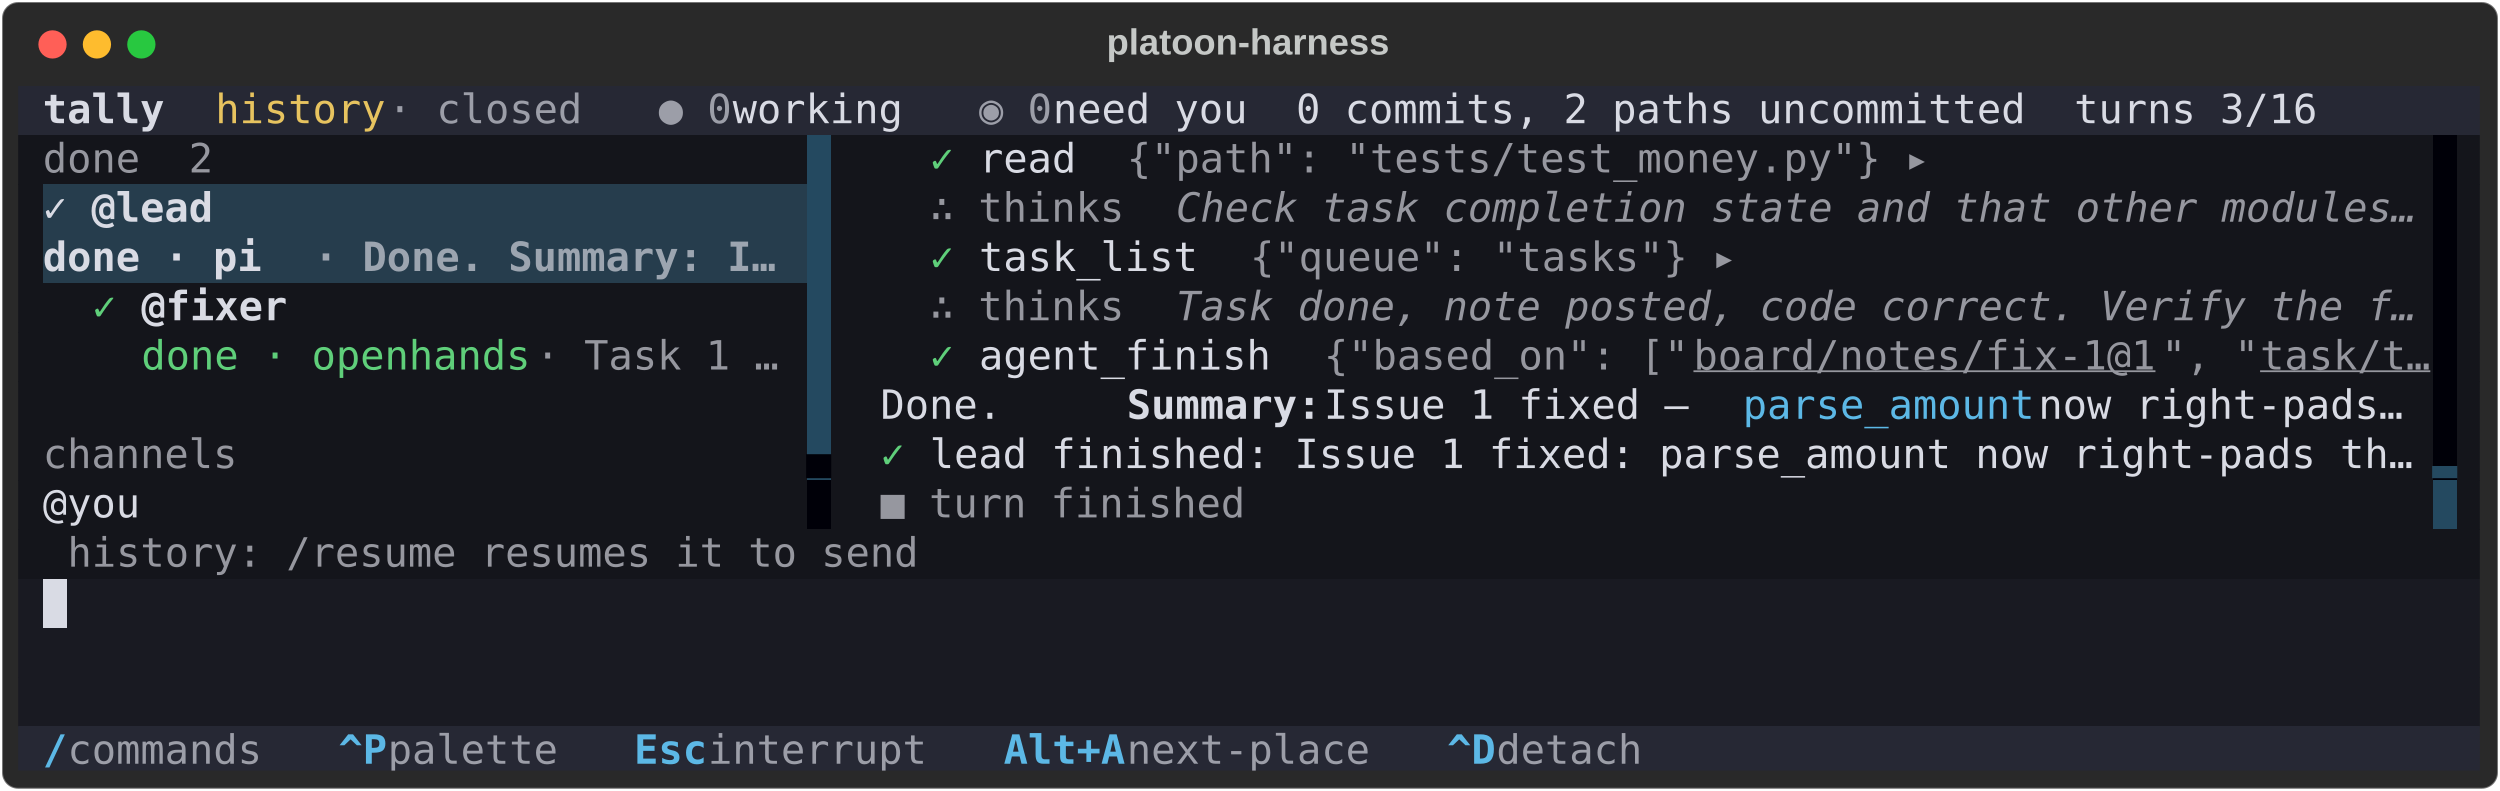
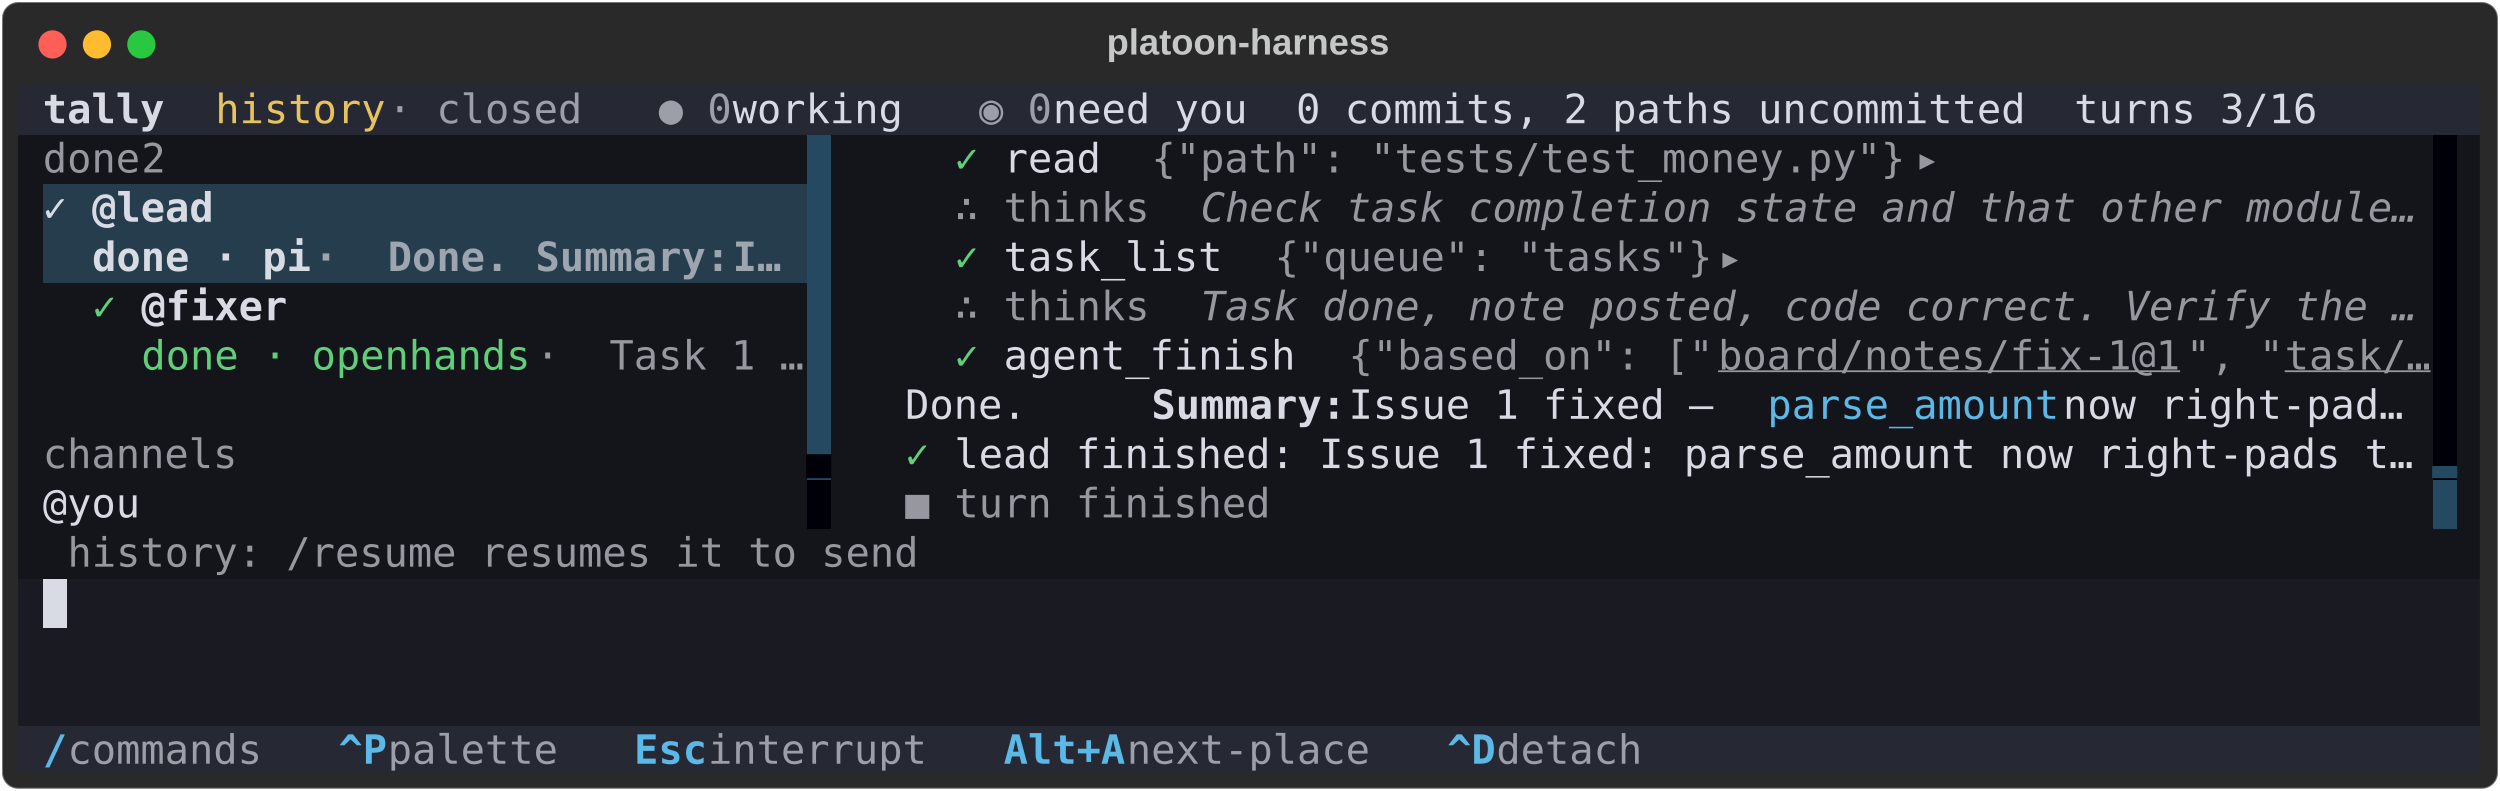
<svg xmlns="http://www.w3.org/2000/svg" class="rich-terminal" viewBox="0 0 1238 391.6">
  <style>

    @font-face {
        font-family: "Fira Code";
        src: local("FiraCode-Regular"),
                url("https://cdnjs.cloudflare.com/ajax/libs/firacode/6.2.0/woff2/FiraCode-Regular.woff2") format("woff2"),
                url("https://cdnjs.cloudflare.com/ajax/libs/firacode/6.2.0/woff/FiraCode-Regular.woff") format("woff");
        font-style: normal;
        font-weight: 400;
    }
    @font-face {
        font-family: "Fira Code";
        src: local("FiraCode-Bold"),
                url("https://cdnjs.cloudflare.com/ajax/libs/firacode/6.2.0/woff2/FiraCode-Bold.woff2") format("woff2"),
                url("https://cdnjs.cloudflare.com/ajax/libs/firacode/6.2.0/woff/FiraCode-Bold.woff") format("woff");
        font-style: bold;
        font-weight: 700;
    }

-     .terminal-2378924601-matrix {
+     .terminal-1933300538-matrix {
        font-family: Fira Code, monospace;
        font-size: 20px;
        line-height: 24.4px;
        font-variant-east-asian: full-width;
    }

-     .terminal-2378924601-title {
+     .terminal-1933300538-title {
        font-size: 18px;
        font-weight: bold;
        font-family: arial;
    }

-     .terminal-2378924601-r1 { fill: #c5c8c6 }
- .terminal-2378924601-r2 { fill: #d9dbe4;font-weight: bold }
- .terminal-2378924601-r3 { fill: #d9dbe4 }
- .terminal-2378924601-r4 { fill: #e7c35f }
- .terminal-2378924601-r5 { fill: #9c9ea8 }
- .terminal-2378924601-r6 { fill: #96979f }
- .terminal-2378924601-r7 { fill: #14151b }
- .terminal-2378924601-r8 { fill: #5fcf7a }
- .terminal-2378924601-r9 { fill: #96979f;font-style: italic; }
- .terminal-2378924601-r10 { fill: #9ca5b0;font-weight: bold }
- .terminal-2378924601-r11 { fill: #96979f;text-decoration: underline; }
- .terminal-2378924601-r12 { fill: #5cb8e6 }
- .terminal-2378924601-r13 { fill: #000008 }
- .terminal-2378924601-r14 { fill: #244960 }
- .terminal-2378924601-r15 { fill: #5cb8e6;font-weight: bold }
+     .terminal-1933300538-r1 { fill: #c5c8c6 }
+ .terminal-1933300538-r2 { fill: #d9dbe4;font-weight: bold }
+ .terminal-1933300538-r3 { fill: #d9dbe4 }
+ .terminal-1933300538-r4 { fill: #e7c35f }
+ .terminal-1933300538-r5 { fill: #9c9ea8 }
+ .terminal-1933300538-r6 { fill: #96979f }
+ .terminal-1933300538-r7 { fill: #14151b }
+ .terminal-1933300538-r8 { fill: #5fcf7a }
+ .terminal-1933300538-r9 { fill: #96979f;font-style: italic; }
+ .terminal-1933300538-r10 { fill: #9ca5b0;font-weight: bold }
+ .terminal-1933300538-r11 { fill: #96979f;text-decoration: underline; }
+ .terminal-1933300538-r12 { fill: #5cb8e6 }
+ .terminal-1933300538-r13 { fill: #000008 }
+ .terminal-1933300538-r14 { fill: #244960 }
+ .terminal-1933300538-r15 { fill: #5cb8e6;font-weight: bold }
    </style>
  <defs>
-     <clipPath id="terminal-2378924601-clip-terminal">
+     <clipPath id="terminal-1933300538-clip-terminal">
      <rect x="0" y="0" width="1219.0" height="340.6" />
    </clipPath>
-     <clipPath id="terminal-2378924601-line-0">
+     <clipPath id="terminal-1933300538-line-0">
      <rect x="0" y="1.5" width="1220" height="24.65" />
    </clipPath>
-     <clipPath id="terminal-2378924601-line-1">
+     <clipPath id="terminal-1933300538-line-1">
      <rect x="0" y="25.9" width="1220" height="24.65" />
    </clipPath>
-     <clipPath id="terminal-2378924601-line-2">
+     <clipPath id="terminal-1933300538-line-2">
      <rect x="0" y="50.3" width="1220" height="24.65" />
    </clipPath>
-     <clipPath id="terminal-2378924601-line-3">
+     <clipPath id="terminal-1933300538-line-3">
      <rect x="0" y="74.7" width="1220" height="24.65" />
    </clipPath>
-     <clipPath id="terminal-2378924601-line-4">
+     <clipPath id="terminal-1933300538-line-4">
      <rect x="0" y="99.1" width="1220" height="24.65" />
    </clipPath>
-     <clipPath id="terminal-2378924601-line-5">
+     <clipPath id="terminal-1933300538-line-5">
      <rect x="0" y="123.5" width="1220" height="24.65" />
    </clipPath>
-     <clipPath id="terminal-2378924601-line-6">
+     <clipPath id="terminal-1933300538-line-6">
      <rect x="0" y="147.9" width="1220" height="24.65" />
    </clipPath>
-     <clipPath id="terminal-2378924601-line-7">
+     <clipPath id="terminal-1933300538-line-7">
      <rect x="0" y="172.3" width="1220" height="24.65" />
    </clipPath>
-     <clipPath id="terminal-2378924601-line-8">
+     <clipPath id="terminal-1933300538-line-8">
      <rect x="0" y="196.7" width="1220" height="24.65" />
    </clipPath>
-     <clipPath id="terminal-2378924601-line-9">
+     <clipPath id="terminal-1933300538-line-9">
      <rect x="0" y="221.1" width="1220" height="24.65" />
    </clipPath>
-     <clipPath id="terminal-2378924601-line-10">
+     <clipPath id="terminal-1933300538-line-10">
      <rect x="0" y="245.5" width="1220" height="24.65" />
    </clipPath>
-     <clipPath id="terminal-2378924601-line-11">
+     <clipPath id="terminal-1933300538-line-11">
      <rect x="0" y="269.9" width="1220" height="24.65" />
    </clipPath>
-     <clipPath id="terminal-2378924601-line-12">
+     <clipPath id="terminal-1933300538-line-12">
      <rect x="0" y="294.3" width="1220" height="24.65" />
    </clipPath>
  </defs>
  <rect fill="#292929" stroke="rgba(255,255,255,0.35)" stroke-width="1" x="1" y="1" width="1236" height="389.6" rx="8" />
-   <text class="terminal-2378924601-title" fill="#c5c8c6" text-anchor="middle" x="618" y="27">platoon-harness</text>
+   <text class="terminal-1933300538-title" fill="#c5c8c6" text-anchor="middle" x="618" y="27">platoon-harness</text>
  <g transform="translate(26,22)">
    <circle cx="0" cy="0" r="7" fill="#ff5f57" />
    <circle cx="22" cy="0" r="7" fill="#febc2e" />
    <circle cx="44" cy="0" r="7" fill="#28c840" />
  </g>
-   <g transform="translate(9, 41)" clip-path="url(#terminal-2378924601-clip-terminal)">
+   <g transform="translate(9, 41)" clip-path="url(#terminal-1933300538-clip-terminal)">
    <rect fill="#262834" x="0" y="1.5" width="12.2" height="24.65" shape-rendering="crispEdges" />
    <rect fill="#262834" x="12.2" y="1.5" width="61" height="24.65" shape-rendering="crispEdges" />
    <rect fill="#262834" x="73.2" y="1.5" width="24.4" height="24.65" shape-rendering="crispEdges" />
    <rect fill="#262834" x="97.6" y="1.5" width="85.4" height="24.65" shape-rendering="crispEdges" />
    <rect fill="#262834" x="183" y="1.5" width="109.8" height="24.65" shape-rendering="crispEdges" />
    <rect fill="#262834" x="292.8" y="1.5" width="24.4" height="24.65" shape-rendering="crispEdges" />
    <rect fill="#262834" x="317.2" y="1.5" width="36.6" height="24.65" shape-rendering="crispEdges" />
    <rect fill="#262834" x="353.8" y="1.5" width="122" height="24.65" shape-rendering="crispEdges" />
    <rect fill="#262834" x="475.8" y="1.5" width="36.6" height="24.65" shape-rendering="crispEdges" />
    <rect fill="#262834" x="512.4" y="1.5" width="646.6" height="24.65" shape-rendering="crispEdges" />
    <rect fill="#262834" x="1159" y="1.5" width="61" height="24.65" shape-rendering="crispEdges" />
    <rect fill="#14151b" x="0" y="25.9" width="12.2" height="24.65" shape-rendering="crispEdges" />
-     <rect fill="#14151b" x="12.2" y="25.9" width="85.4" height="24.65" shape-rendering="crispEdges" />
+     <rect fill="#14151b" x="12.2" y="25.9" width="48.8" height="24.65" shape-rendering="crispEdges" />
+     <rect fill="#14151b" x="61" y="25.9" width="36.6" height="24.65" shape-rendering="crispEdges" />
    <rect fill="#14151b" x="97.6" y="25.9" width="292.8" height="24.65" shape-rendering="crispEdges" />
    <rect fill="#244960" x="390.4" y="25.9" width="12.2" height="24.65" shape-rendering="crispEdges" />
-     <rect fill="#14151b" x="402.6" y="25.9" width="24.4" height="24.65" shape-rendering="crispEdges" />
-     <rect fill="#14151b" x="427" y="25.9" width="24.4" height="24.65" shape-rendering="crispEdges" />
-     <rect fill="#14151b" x="451.4" y="25.9" width="24.4" height="24.65" shape-rendering="crispEdges" />
-     <rect fill="#14151b" x="475.8" y="25.9" width="73.2" height="24.65" shape-rendering="crispEdges" />
-     <rect fill="#14151b" x="549" y="25.9" width="402.6" height="24.65" shape-rendering="crispEdges" />
-     <rect fill="#14151b" x="951.6" y="25.9" width="244" height="24.65" shape-rendering="crispEdges" />
+     <rect fill="#14151b" x="402.6" y="25.9" width="12.2" height="24.65" shape-rendering="crispEdges" />
+     <rect fill="#14151b" x="414.8" y="25.9" width="0" height="24.65" shape-rendering="crispEdges" />
+     <rect fill="#14151b" x="414.8" y="25.9" width="24.4" height="24.65" shape-rendering="crispEdges" />
+     <rect fill="#14151b" x="439.2" y="25.9" width="24.4" height="24.65" shape-rendering="crispEdges" />
+     <rect fill="#14151b" x="463.6" y="25.9" width="24.4" height="24.65" shape-rendering="crispEdges" />
+     <rect fill="#14151b" x="488" y="25.9" width="73.2" height="24.65" shape-rendering="crispEdges" />
+     <rect fill="#14151b" x="561.2" y="25.9" width="378.2" height="24.65" shape-rendering="crispEdges" />
+     <rect fill="#14151b" x="939.4" y="25.9" width="24.4" height="24.65" shape-rendering="crispEdges" />
+     <rect fill="#14151b" x="963.8" y="25.9" width="231.8" height="24.65" shape-rendering="crispEdges" />
    <rect fill="#000008" x="1195.6" y="25.9" width="12.2" height="24.65" shape-rendering="crispEdges" />
    <rect fill="#14151b" x="1207.8" y="25.9" width="12.2" height="24.65" shape-rendering="crispEdges" />
    <rect fill="#14151b" x="0" y="50.3" width="12.2" height="24.65" shape-rendering="crispEdges" />
-     <rect fill="#263d4d" x="12.2" y="50.3" width="378.2" height="24.65" shape-rendering="crispEdges" />
+     <rect fill="#263d4d" x="12.2" y="50.3" width="24.4" height="24.65" shape-rendering="crispEdges" />
+     <rect fill="#263d4d" x="36.6" y="50.3" width="61" height="24.65" shape-rendering="crispEdges" />
+     <rect fill="#263d4d" x="97.6" y="50.3" width="292.8" height="24.65" shape-rendering="crispEdges" />
    <rect fill="#244960" x="390.4" y="50.3" width="12.2" height="24.65" shape-rendering="crispEdges" />
-     <rect fill="#14151b" x="402.6" y="50.3" width="24.4" height="24.65" shape-rendering="crispEdges" />
-     <rect fill="#14151b" x="427" y="50.3" width="24.4" height="24.65" shape-rendering="crispEdges" />
-     <rect fill="#14151b" x="451.4" y="50.3" width="122" height="24.65" shape-rendering="crispEdges" />
-     <rect fill="#14151b" x="573.4" y="50.3" width="622.2" height="24.65" shape-rendering="crispEdges" />
+     <rect fill="#14151b" x="402.6" y="50.3" width="36.6" height="24.65" shape-rendering="crispEdges" />
+     <rect fill="#14151b" x="439.2" y="50.3" width="24.4" height="24.65" shape-rendering="crispEdges" />
+     <rect fill="#14151b" x="463.6" y="50.3" width="24.4" height="24.65" shape-rendering="crispEdges" />
+     <rect fill="#14151b" x="488" y="50.3" width="97.6" height="24.65" shape-rendering="crispEdges" />
+     <rect fill="#14151b" x="585.6" y="50.3" width="610" height="24.65" shape-rendering="crispEdges" />
    <rect fill="#000008" x="1195.6" y="50.3" width="12.2" height="24.65" shape-rendering="crispEdges" />
    <rect fill="#14151b" x="1207.8" y="50.3" width="12.2" height="24.65" shape-rendering="crispEdges" />
    <rect fill="#14151b" x="0" y="74.7" width="12.2" height="24.65" shape-rendering="crispEdges" />
-     <rect fill="#263d4d" x="12.2" y="74.7" width="134.2" height="24.65" shape-rendering="crispEdges" />
-     <rect fill="#263d4d" x="146.4" y="74.7" width="244" height="24.65" shape-rendering="crispEdges" />
+     <rect fill="#263d4d" x="12.2" y="74.7" width="24.4" height="24.65" shape-rendering="crispEdges" />
+     <rect fill="#263d4d" x="36.6" y="74.7" width="109.8" height="24.65" shape-rendering="crispEdges" />
+     <rect fill="#263d4d" x="146.4" y="74.7" width="36.6" height="24.65" shape-rendering="crispEdges" />
+     <rect fill="#263d4d" x="183" y="74.7" width="73.2" height="24.65" shape-rendering="crispEdges" />
+     <rect fill="#263d4d" x="256.2" y="74.7" width="97.6" height="24.65" shape-rendering="crispEdges" />
+     <rect fill="#263d4d" x="353.8" y="74.7" width="36.6" height="24.65" shape-rendering="crispEdges" />
    <rect fill="#244960" x="390.4" y="74.7" width="12.2" height="24.65" shape-rendering="crispEdges" />
-     <rect fill="#14151b" x="402.6" y="74.7" width="24.4" height="24.65" shape-rendering="crispEdges" />
-     <rect fill="#14151b" x="427" y="74.7" width="24.4" height="24.65" shape-rendering="crispEdges" />
-     <rect fill="#14151b" x="451.4" y="74.7" width="24.4" height="24.65" shape-rendering="crispEdges" />
-     <rect fill="#14151b" x="475.8" y="74.7" width="134.2" height="24.65" shape-rendering="crispEdges" />
-     <rect fill="#14151b" x="610" y="74.7" width="244" height="24.65" shape-rendering="crispEdges" />
-     <rect fill="#14151b" x="854" y="74.7" width="341.6" height="24.65" shape-rendering="crispEdges" />
+     <rect fill="#14151b" x="402.6" y="74.7" width="36.6" height="24.65" shape-rendering="crispEdges" />
+     <rect fill="#14151b" x="439.2" y="74.7" width="24.4" height="24.65" shape-rendering="crispEdges" />
+     <rect fill="#14151b" x="463.6" y="74.7" width="24.4" height="24.65" shape-rendering="crispEdges" />
+     <rect fill="#14151b" x="488" y="74.7" width="134.2" height="24.65" shape-rendering="crispEdges" />
+     <rect fill="#14151b" x="622.2" y="74.7" width="219.6" height="24.65" shape-rendering="crispEdges" />
+     <rect fill="#14151b" x="841.8" y="74.7" width="24.4" height="24.65" shape-rendering="crispEdges" />
+     <rect fill="#14151b" x="866.2" y="74.7" width="329.4" height="24.65" shape-rendering="crispEdges" />
    <rect fill="#000008" x="1195.6" y="74.7" width="12.2" height="24.65" shape-rendering="crispEdges" />
    <rect fill="#14151b" x="1207.8" y="74.7" width="12.2" height="24.65" shape-rendering="crispEdges" />
    <rect fill="#14151b" x="0" y="99.1" width="12.2" height="24.65" shape-rendering="crispEdges" />
    <rect fill="#14151b" x="12.2" y="99.1" width="24.4" height="24.65" shape-rendering="crispEdges" />
    <rect fill="#14151b" x="36.6" y="99.1" width="24.4" height="24.65" shape-rendering="crispEdges" />
    <rect fill="#14151b" x="61" y="99.1" width="73.2" height="24.65" shape-rendering="crispEdges" />
    <rect fill="#14151b" x="134.2" y="99.1" width="256.2" height="24.65" shape-rendering="crispEdges" />
    <rect fill="#244960" x="390.4" y="99.1" width="12.2" height="24.65" shape-rendering="crispEdges" />
-     <rect fill="#14151b" x="402.6" y="99.1" width="24.4" height="24.65" shape-rendering="crispEdges" />
-     <rect fill="#14151b" x="427" y="99.1" width="24.4" height="24.65" shape-rendering="crispEdges" />
-     <rect fill="#14151b" x="451.4" y="99.1" width="122" height="24.65" shape-rendering="crispEdges" />
-     <rect fill="#14151b" x="573.4" y="99.1" width="622.2" height="24.65" shape-rendering="crispEdges" />
+     <rect fill="#14151b" x="402.6" y="99.1" width="36.6" height="24.65" shape-rendering="crispEdges" />
+     <rect fill="#14151b" x="439.2" y="99.1" width="24.4" height="24.65" shape-rendering="crispEdges" />
+     <rect fill="#14151b" x="463.6" y="99.1" width="24.4" height="24.65" shape-rendering="crispEdges" />
+     <rect fill="#14151b" x="488" y="99.1" width="97.6" height="24.65" shape-rendering="crispEdges" />
+     <rect fill="#14151b" x="585.6" y="99.1" width="610" height="24.65" shape-rendering="crispEdges" />
    <rect fill="#000008" x="1195.6" y="99.1" width="12.2" height="24.65" shape-rendering="crispEdges" />
    <rect fill="#14151b" x="1207.8" y="99.1" width="12.2" height="24.65" shape-rendering="crispEdges" />
    <rect fill="#14151b" x="0" y="123.5" width="12.2" height="24.65" shape-rendering="crispEdges" />
    <rect fill="#14151b" x="12.2" y="123.5" width="48.8" height="24.65" shape-rendering="crispEdges" />
    <rect fill="#14151b" x="61" y="123.5" width="195.2" height="24.65" shape-rendering="crispEdges" />
-     <rect fill="#14151b" x="256.2" y="123.5" width="134.2" height="24.65" shape-rendering="crispEdges" />
+     <rect fill="#14151b" x="256.2" y="123.5" width="36.6" height="24.65" shape-rendering="crispEdges" />
+     <rect fill="#14151b" x="292.8" y="123.5" width="97.6" height="24.65" shape-rendering="crispEdges" />
    <rect fill="#244960" x="390.4" y="123.5" width="12.2" height="24.65" shape-rendering="crispEdges" />
-     <rect fill="#14151b" x="402.6" y="123.5" width="24.4" height="24.65" shape-rendering="crispEdges" />
-     <rect fill="#14151b" x="427" y="123.5" width="24.4" height="24.65" shape-rendering="crispEdges" />
-     <rect fill="#14151b" x="451.4" y="123.5" width="24.4" height="24.65" shape-rendering="crispEdges" />
-     <rect fill="#14151b" x="475.8" y="123.5" width="170.8" height="24.65" shape-rendering="crispEdges" />
-     <rect fill="#14151b" x="646.6" y="123.5" width="183" height="24.65" shape-rendering="crispEdges" />
-     <rect fill="#14151b" x="829.6" y="123.5" width="231.8" height="24.65" shape-rendering="crispEdges" />
-     <rect fill="#14151b" x="1061.4" y="123.5" width="48.8" height="24.65" shape-rendering="crispEdges" />
-     <rect fill="#14151b" x="1110.2" y="123.5" width="85.4" height="24.65" shape-rendering="crispEdges" />
+     <rect fill="#14151b" x="402.6" y="123.5" width="36.6" height="24.65" shape-rendering="crispEdges" />
+     <rect fill="#14151b" x="439.2" y="123.5" width="24.4" height="24.65" shape-rendering="crispEdges" />
+     <rect fill="#14151b" x="463.6" y="123.5" width="24.4" height="24.65" shape-rendering="crispEdges" />
+     <rect fill="#14151b" x="488" y="123.5" width="170.8" height="24.65" shape-rendering="crispEdges" />
+     <rect fill="#14151b" x="658.8" y="123.5" width="183" height="24.65" shape-rendering="crispEdges" />
+     <rect fill="#14151b" x="841.8" y="123.5" width="231.8" height="24.65" shape-rendering="crispEdges" />
+     <rect fill="#14151b" x="1073.6" y="123.5" width="48.8" height="24.65" shape-rendering="crispEdges" />
+     <rect fill="#14151b" x="1122.4" y="123.5" width="73.2" height="24.65" shape-rendering="crispEdges" />
    <rect fill="#000008" x="1195.6" y="123.5" width="12.2" height="24.65" shape-rendering="crispEdges" />
    <rect fill="#14151b" x="1207.8" y="123.5" width="12.2" height="24.65" shape-rendering="crispEdges" />
    <rect fill="#14151b" x="0" y="147.9" width="12.2" height="24.65" shape-rendering="crispEdges" />
    <rect fill="#14151b" x="12.2" y="147.9" width="378.2" height="24.65" shape-rendering="crispEdges" />
    <rect fill="#244960" x="390.4" y="147.9" width="12.2" height="24.65" shape-rendering="crispEdges" />
-     <rect fill="#14151b" x="402.6" y="147.9" width="24.4" height="24.65" shape-rendering="crispEdges" />
-     <rect fill="#14151b" x="427" y="147.9" width="122" height="24.65" shape-rendering="crispEdges" />
-     <rect fill="#14151b" x="549" y="147.9" width="97.6" height="24.65" shape-rendering="crispEdges" />
-     <rect fill="#14151b" x="646.6" y="147.9" width="207.4" height="24.65" shape-rendering="crispEdges" />
-     <rect fill="#14151b" x="854" y="147.9" width="146.4" height="24.65" shape-rendering="crispEdges" />
-     <rect fill="#14151b" x="1000.4" y="147.9" width="195.2" height="24.65" shape-rendering="crispEdges" />
+     <rect fill="#14151b" x="402.6" y="147.9" width="36.6" height="24.65" shape-rendering="crispEdges" />
+     <rect fill="#14151b" x="439.2" y="147.9" width="122" height="24.65" shape-rendering="crispEdges" />
+     <rect fill="#14151b" x="561.2" y="147.9" width="97.6" height="24.65" shape-rendering="crispEdges" />
+     <rect fill="#14151b" x="658.8" y="147.9" width="207.4" height="24.65" shape-rendering="crispEdges" />
+     <rect fill="#14151b" x="866.2" y="147.9" width="146.4" height="24.65" shape-rendering="crispEdges" />
+     <rect fill="#14151b" x="1012.6" y="147.9" width="183" height="24.65" shape-rendering="crispEdges" />
    <rect fill="#000008" x="1195.6" y="147.9" width="12.2" height="24.65" shape-rendering="crispEdges" />
    <rect fill="#14151b" x="1207.8" y="147.9" width="12.2" height="24.65" shape-rendering="crispEdges" />
    <rect fill="#14151b" x="0" y="172.3" width="12.2" height="24.65" shape-rendering="crispEdges" />
    <rect fill="#14151b" x="12.2" y="172.3" width="97.6" height="24.65" shape-rendering="crispEdges" />
    <rect fill="#14151b" x="109.8" y="172.3" width="280.6" height="24.65" shape-rendering="crispEdges" />
    <rect fill="#244960" x="390.4" y="172.3" width="12.2" height="24.65" shape-rendering="crispEdges" />
-     <rect fill="#14151b" x="402.6" y="172.3" width="24.4" height="24.65" shape-rendering="crispEdges" />
-     <rect fill="#14151b" x="427" y="172.3" width="24.4" height="24.65" shape-rendering="crispEdges" />
-     <rect fill="#14151b" x="451.4" y="172.3" width="744.2" height="24.65" shape-rendering="crispEdges" />
+     <rect fill="#14151b" x="402.6" y="172.3" width="36.6" height="24.65" shape-rendering="crispEdges" />
+     <rect fill="#14151b" x="439.2" y="172.3" width="24.4" height="24.65" shape-rendering="crispEdges" />
+     <rect fill="#14151b" x="463.6" y="172.3" width="732" height="24.65" shape-rendering="crispEdges" />
    <rect fill="#000008" x="1195.6" y="172.3" width="12.2" height="24.65" shape-rendering="crispEdges" />
    <rect fill="#14151b" x="1207.8" y="172.3" width="12.2" height="24.65" shape-rendering="crispEdges" />
    <rect fill="#14151b" x="0" y="196.7" width="12.2" height="24.65" shape-rendering="crispEdges" />
    <rect fill="#14151b" x="12.2" y="196.7" width="73.2" height="24.65" shape-rendering="crispEdges" />
    <rect fill="#14151b" x="85.4" y="196.7" width="12.2" height="24.65" shape-rendering="crispEdges" />
-     <rect fill="#14151b" x="97.6" y="196.7" width="292.8" height="24.65" shape-rendering="crispEdges" />
+     <rect fill="#14151b" x="97.6" y="196.7" width="12.2" height="24.65" shape-rendering="crispEdges" />
+     <rect fill="#14151b" x="109.8" y="196.7" width="280.6" height="24.65" shape-rendering="crispEdges" />
    <rect fill="#000008" x="390.4" y="196.7" width="12.2" height="24.65" shape-rendering="crispEdges" />
-     <rect fill="#14151b" x="402.6" y="196.7" width="24.4" height="24.65" shape-rendering="crispEdges" />
-     <rect fill="#14151b" x="427" y="196.7" width="183" height="24.65" shape-rendering="crispEdges" />
-     <rect fill="#14151b" x="610" y="196.7" width="585.6" height="24.65" shape-rendering="crispEdges" />
+     <rect fill="#14151b" x="402.6" y="196.7" width="36.6" height="24.65" shape-rendering="crispEdges" />
+     <rect fill="#14151b" x="439.2" y="196.7" width="24.4" height="24.65" shape-rendering="crispEdges" />
+     <rect fill="#14151b" x="463.6" y="196.7" width="158.6" height="24.65" shape-rendering="crispEdges" />
+     <rect fill="#14151b" x="622.2" y="196.7" width="573.4" height="24.65" shape-rendering="crispEdges" />
    <rect fill="#244960" x="1195.6" y="196.7" width="12.2" height="24.65" shape-rendering="crispEdges" />
    <rect fill="#14151b" x="1207.8" y="196.7" width="12.2" height="24.65" shape-rendering="crispEdges" />
    <rect fill="#14151b" x="0" y="221.1" width="24.4" height="24.65" shape-rendering="crispEdges" />
    <rect fill="#14151b" x="24.4" y="221.1" width="427" height="24.65" shape-rendering="crispEdges" />
    <rect fill="#14151b" x="451.4" y="221.1" width="768.6" height="24.65" shape-rendering="crispEdges" />
    <rect fill="#191a22" x="0" y="245.5" width="12.2" height="24.65" shape-rendering="crispEdges" />
    <rect fill="#d9dbe4" x="12.2" y="245.5" width="12.2" height="24.65" shape-rendering="crispEdges" />
    <rect fill="#191a22" x="24.4" y="245.5" width="1183.4" height="24.65" shape-rendering="crispEdges" />
    <rect fill="#191a22" x="1207.8" y="245.5" width="12.2" height="24.65" shape-rendering="crispEdges" />
    <rect fill="#191a22" x="0" y="269.9" width="12.2" height="24.65" shape-rendering="crispEdges" />
    <rect fill="#191a22" x="12.2" y="269.9" width="1195.6" height="24.65" shape-rendering="crispEdges" />
    <rect fill="#191a22" x="1207.8" y="269.9" width="12.2" height="24.65" shape-rendering="crispEdges" />
    <rect fill="#191a22" x="0" y="294.3" width="12.2" height="24.65" shape-rendering="crispEdges" />
    <rect fill="#191a22" x="12.2" y="294.3" width="1195.6" height="24.65" shape-rendering="crispEdges" />
    <rect fill="#191a22" x="1207.8" y="294.3" width="12.2" height="24.65" shape-rendering="crispEdges" />
    <rect fill="#262834" x="0" y="318.7" width="12.2" height="24.65" shape-rendering="crispEdges" />
    <rect fill="#262834" x="12.2" y="318.7" width="12.2" height="24.65" shape-rendering="crispEdges" />
    <rect fill="#262834" x="24.4" y="318.7" width="109.8" height="24.65" shape-rendering="crispEdges" />
    <rect fill="#262834" x="134.2" y="318.7" width="24.4" height="24.65" shape-rendering="crispEdges" />
    <rect fill="#262834" x="158.6" y="318.7" width="24.4" height="24.65" shape-rendering="crispEdges" />
    <rect fill="#262834" x="183" y="318.7" width="97.6" height="24.65" shape-rendering="crispEdges" />
    <rect fill="#262834" x="280.6" y="318.7" width="24.4" height="24.65" shape-rendering="crispEdges" />
    <rect fill="#262834" x="305" y="318.7" width="36.6" height="24.65" shape-rendering="crispEdges" />
    <rect fill="#262834" x="341.6" y="318.7" width="122" height="24.65" shape-rendering="crispEdges" />
    <rect fill="#262834" x="463.6" y="318.7" width="24.4" height="24.65" shape-rendering="crispEdges" />
    <rect fill="#262834" x="488" y="318.7" width="61" height="24.65" shape-rendering="crispEdges" />
    <rect fill="#262834" x="549" y="318.7" width="134.2" height="24.65" shape-rendering="crispEdges" />
    <rect fill="#262834" x="683.2" y="318.7" width="24.4" height="24.65" shape-rendering="crispEdges" />
    <rect fill="#262834" x="707.6" y="318.7" width="24.4" height="24.65" shape-rendering="crispEdges" />
    <rect fill="#262834" x="732" y="318.7" width="85.4" height="24.65" shape-rendering="crispEdges" />
    <rect fill="#262834" x="817.4" y="318.7" width="24.4" height="24.65" shape-rendering="crispEdges" />
    <rect fill="#262834" x="841.8" y="318.7" width="378.2" height="24.65" shape-rendering="crispEdges" />
-     <g class="terminal-2378924601-matrix">
-       <text class="terminal-2378924601-r2" x="12.2" y="20" textLength="61" clip-path="url(#terminal-2378924601-line-0)">tally</text>
-       <text class="terminal-2378924601-r4" x="97.6" y="20" textLength="85.4" clip-path="url(#terminal-2378924601-line-0)">history</text>
-       <text class="terminal-2378924601-r5" x="183" y="20" textLength="109.8" clip-path="url(#terminal-2378924601-line-0)"> · closed</text>
-       <text class="terminal-2378924601-r5" x="317.2" y="20" textLength="36.6" clip-path="url(#terminal-2378924601-line-0)">● 0</text>
-       <text class="terminal-2378924601-r3" x="353.8" y="20" textLength="122" clip-path="url(#terminal-2378924601-line-0)"> working  </text>
-       <text class="terminal-2378924601-r5" x="475.8" y="20" textLength="36.6" clip-path="url(#terminal-2378924601-line-0)">◉ 0</text>
-       <text class="terminal-2378924601-r3" x="512.4" y="20" textLength="646.6" clip-path="url(#terminal-2378924601-line-0)"> need you  0 commits, 2 paths uncommitted  turns 3/16</text>
-       <text class="terminal-2378924601-r1" x="1220" y="20" textLength="12.2" clip-path="url(#terminal-2378924601-line-0)">
- </text>
-       <text class="terminal-2378924601-r6" x="12.2" y="44.4" textLength="85.4" clip-path="url(#terminal-2378924601-line-1)">done  2</text>
-       <text class="terminal-2378924601-r8" x="451.4" y="44.4" textLength="24.4" clip-path="url(#terminal-2378924601-line-1)">✓ </text>
-       <text class="terminal-2378924601-r3" x="475.8" y="44.4" textLength="73.2" clip-path="url(#terminal-2378924601-line-1)">read  </text>
-       <text class="terminal-2378924601-r6" x="549" y="44.4" textLength="402.6" clip-path="url(#terminal-2378924601-line-1)">{"path": "tests/test_money.py"} ▸</text>
-       <text class="terminal-2378924601-r1" x="1220" y="44.4" textLength="12.2" clip-path="url(#terminal-2378924601-line-1)">
- </text>
-       <text class="terminal-2378924601-r2" x="12.2" y="68.8" textLength="378.2" clip-path="url(#terminal-2378924601-line-2)">✓ @lead                        </text>
-       <text class="terminal-2378924601-r6" x="451.4" y="68.8" textLength="122" clip-path="url(#terminal-2378924601-line-2)">∴ thinks  </text>
-       <text class="terminal-2378924601-r9" x="573.4" y="68.8" textLength="622.2" clip-path="url(#terminal-2378924601-line-2)">Check task completion state and that other modules…</text>
-       <text class="terminal-2378924601-r1" x="1220" y="68.8" textLength="12.2" clip-path="url(#terminal-2378924601-line-2)">
- </text>
-       <text class="terminal-2378924601-r2" x="12.2" y="93.2" textLength="134.2" clip-path="url(#terminal-2378924601-line-3)">  done · pi</text>
-       <text class="terminal-2378924601-r10" x="146.4" y="93.2" textLength="244" clip-path="url(#terminal-2378924601-line-3)"> · Done. Summary: I…</text>
-       <text class="terminal-2378924601-r8" x="451.4" y="93.2" textLength="24.4" clip-path="url(#terminal-2378924601-line-3)">✓ </text>
-       <text class="terminal-2378924601-r3" x="475.8" y="93.2" textLength="134.2" clip-path="url(#terminal-2378924601-line-3)">task_list  </text>
-       <text class="terminal-2378924601-r6" x="610" y="93.2" textLength="244" clip-path="url(#terminal-2378924601-line-3)">{"queue": "tasks"} ▸</text>
-       <text class="terminal-2378924601-r1" x="1220" y="93.2" textLength="12.2" clip-path="url(#terminal-2378924601-line-3)">
- </text>
-       <text class="terminal-2378924601-r8" x="36.6" y="117.6" textLength="24.4" clip-path="url(#terminal-2378924601-line-4)">✓ </text>
-       <text class="terminal-2378924601-r2" x="61" y="117.6" textLength="73.2" clip-path="url(#terminal-2378924601-line-4)">@fixer</text>
-       <text class="terminal-2378924601-r6" x="451.4" y="117.6" textLength="122" clip-path="url(#terminal-2378924601-line-4)">∴ thinks  </text>
-       <text class="terminal-2378924601-r9" x="573.4" y="117.6" textLength="622.2" clip-path="url(#terminal-2378924601-line-4)">Task done, note posted, code correct. Verify the f…</text>
-       <text class="terminal-2378924601-r1" x="1220" y="117.6" textLength="12.2" clip-path="url(#terminal-2378924601-line-4)">
- </text>
-       <text class="terminal-2378924601-r8" x="61" y="142" textLength="195.2" clip-path="url(#terminal-2378924601-line-5)">done · openhands</text>
-       <text class="terminal-2378924601-r6" x="256.2" y="142" textLength="134.2" clip-path="url(#terminal-2378924601-line-5)"> · Task 1 …</text>
-       <text class="terminal-2378924601-r8" x="451.4" y="142" textLength="24.4" clip-path="url(#terminal-2378924601-line-5)">✓ </text>
-       <text class="terminal-2378924601-r3" x="475.8" y="142" textLength="170.8" clip-path="url(#terminal-2378924601-line-5)">agent_finish  </text>
-       <text class="terminal-2378924601-r6" x="646.6" y="142" textLength="183" clip-path="url(#terminal-2378924601-line-5)">{"based_on": ["</text>
-       <text class="terminal-2378924601-r11" x="829.6" y="142" textLength="231.8" clip-path="url(#terminal-2378924601-line-5)">board/notes/fix-1@1</text>
-       <text class="terminal-2378924601-r6" x="1061.4" y="142" textLength="48.8" clip-path="url(#terminal-2378924601-line-5)">", "</text>
-       <text class="terminal-2378924601-r11" x="1110.2" y="142" textLength="85.4" clip-path="url(#terminal-2378924601-line-5)">task/t…</text>
-       <text class="terminal-2378924601-r1" x="1220" y="142" textLength="12.2" clip-path="url(#terminal-2378924601-line-5)">
- </text>
-       <text class="terminal-2378924601-r3" x="427" y="166.4" textLength="122" clip-path="url(#terminal-2378924601-line-6)">    Done. </text>
-       <text class="terminal-2378924601-r2" x="549" y="166.4" textLength="97.6" clip-path="url(#terminal-2378924601-line-6)">Summary:</text>
-       <text class="terminal-2378924601-r3" x="646.6" y="166.4" textLength="207.4" clip-path="url(#terminal-2378924601-line-6)"> Issue 1 fixed — </text>
-       <text class="terminal-2378924601-r12" x="854" y="166.4" textLength="146.4" clip-path="url(#terminal-2378924601-line-6)">parse_amount</text>
-       <text class="terminal-2378924601-r3" x="1000.4" y="166.4" textLength="195.2" clip-path="url(#terminal-2378924601-line-6)"> now right-pads…</text>
-       <text class="terminal-2378924601-r1" x="1220" y="166.4" textLength="12.2" clip-path="url(#terminal-2378924601-line-6)">
- </text>
-       <text class="terminal-2378924601-r6" x="12.2" y="190.8" textLength="97.6" clip-path="url(#terminal-2378924601-line-7)">channels</text>
-       <text class="terminal-2378924601-r13" x="390.4" y="190.8" textLength="12.2" clip-path="url(#terminal-2378924601-line-7)">▄</text>
-       <text class="terminal-2378924601-r8" x="427" y="190.8" textLength="24.4" clip-path="url(#terminal-2378924601-line-7)">✓ </text>
-       <text class="terminal-2378924601-r3" x="451.4" y="190.8" textLength="744.2" clip-path="url(#terminal-2378924601-line-7)">lead finished: Issue 1 fixed: parse_amount now right-pads th…</text>
-       <text class="terminal-2378924601-r14" x="1195.6" y="190.8" textLength="12.2" clip-path="url(#terminal-2378924601-line-7)">▂</text>
-       <text class="terminal-2378924601-r1" x="1220" y="190.8" textLength="12.2" clip-path="url(#terminal-2378924601-line-7)">
- </text>
-       <text class="terminal-2378924601-r3" x="12.2" y="215.2" textLength="73.2" clip-path="url(#terminal-2378924601-line-8)">  @you</text>
-       <text class="terminal-2378924601-r6" x="427" y="215.2" textLength="183" clip-path="url(#terminal-2378924601-line-8)">■ turn finished</text>
-       <text class="terminal-2378924601-r1" x="1220" y="215.2" textLength="12.2" clip-path="url(#terminal-2378924601-line-8)">
- </text>
-       <text class="terminal-2378924601-r6" x="24.4" y="239.6" textLength="427" clip-path="url(#terminal-2378924601-line-9)">history: /resume resumes it to send</text>
-       <text class="terminal-2378924601-r1" x="1220" y="239.6" textLength="12.2" clip-path="url(#terminal-2378924601-line-9)">
- </text>
-       <text class="terminal-2378924601-r1" x="1220" y="264" textLength="12.2" clip-path="url(#terminal-2378924601-line-10)">
- </text>
-       <text class="terminal-2378924601-r1" x="1220" y="288.4" textLength="12.2" clip-path="url(#terminal-2378924601-line-11)">
- </text>
-       <text class="terminal-2378924601-r1" x="1220" y="312.8" textLength="12.2" clip-path="url(#terminal-2378924601-line-12)">
- </text>
-       <text class="terminal-2378924601-r15" x="12.2" y="337.2" textLength="12.2" clip-path="url(#terminal-2378924601-line-13)">/</text>
-       <text class="terminal-2378924601-r5" x="24.4" y="337.2" textLength="109.8" clip-path="url(#terminal-2378924601-line-13)"> commands</text>
-       <text class="terminal-2378924601-r15" x="158.6" y="337.2" textLength="24.4" clip-path="url(#terminal-2378924601-line-13)">^P</text>
-       <text class="terminal-2378924601-r5" x="183" y="337.2" textLength="97.6" clip-path="url(#terminal-2378924601-line-13)"> palette</text>
-       <text class="terminal-2378924601-r15" x="305" y="337.2" textLength="36.6" clip-path="url(#terminal-2378924601-line-13)">Esc</text>
-       <text class="terminal-2378924601-r5" x="341.6" y="337.2" textLength="122" clip-path="url(#terminal-2378924601-line-13)"> interrupt</text>
-       <text class="terminal-2378924601-r15" x="488" y="337.2" textLength="61" clip-path="url(#terminal-2378924601-line-13)">Alt+A</text>
-       <text class="terminal-2378924601-r5" x="549" y="337.2" textLength="134.2" clip-path="url(#terminal-2378924601-line-13)"> next-place</text>
-       <text class="terminal-2378924601-r15" x="707.6" y="337.2" textLength="24.4" clip-path="url(#terminal-2378924601-line-13)">^D</text>
-       <text class="terminal-2378924601-r5" x="732" y="337.2" textLength="85.4" clip-path="url(#terminal-2378924601-line-13)"> detach</text>
+     <g class="terminal-1933300538-matrix">
+       <text class="terminal-1933300538-r2" x="12.2" y="20" textLength="61" clip-path="url(#terminal-1933300538-line-0)">tally</text>
+       <text class="terminal-1933300538-r4" x="97.6" y="20" textLength="85.4" clip-path="url(#terminal-1933300538-line-0)">history</text>
+       <text class="terminal-1933300538-r5" x="183" y="20" textLength="109.8" clip-path="url(#terminal-1933300538-line-0)"> · closed</text>
+       <text class="terminal-1933300538-r5" x="317.2" y="20" textLength="36.6" clip-path="url(#terminal-1933300538-line-0)">● 0</text>
+       <text class="terminal-1933300538-r3" x="353.8" y="20" textLength="122" clip-path="url(#terminal-1933300538-line-0)"> working  </text>
+       <text class="terminal-1933300538-r5" x="475.8" y="20" textLength="36.6" clip-path="url(#terminal-1933300538-line-0)">◉ 0</text>
+       <text class="terminal-1933300538-r3" x="512.4" y="20" textLength="646.6" clip-path="url(#terminal-1933300538-line-0)"> need you  0 commits, 2 paths uncommitted  turns 3/16</text>
+       <text class="terminal-1933300538-r1" x="1220" y="20" textLength="12.2" clip-path="url(#terminal-1933300538-line-0)">
+ </text>
+       <text class="terminal-1933300538-r6" x="12.2" y="44.4" textLength="48.8" clip-path="url(#terminal-1933300538-line-1)">done</text>
+       <text class="terminal-1933300538-r6" x="61" y="44.4" textLength="36.6" clip-path="url(#terminal-1933300538-line-1)">  2</text>
+       <text class="terminal-1933300538-r8" x="463.6" y="44.4" textLength="24.4" clip-path="url(#terminal-1933300538-line-1)">✓ </text>
+       <text class="terminal-1933300538-r3" x="488" y="44.4" textLength="73.2" clip-path="url(#terminal-1933300538-line-1)">read  </text>
+       <text class="terminal-1933300538-r6" x="561.2" y="44.4" textLength="378.2" clip-path="url(#terminal-1933300538-line-1)">{"path": "tests/test_money.py"}</text>
+       <text class="terminal-1933300538-r6" x="939.4" y="44.4" textLength="24.4" clip-path="url(#terminal-1933300538-line-1)"> ▸</text>
+       <text class="terminal-1933300538-r1" x="1220" y="44.4" textLength="12.2" clip-path="url(#terminal-1933300538-line-1)">
+ </text>
+       <text class="terminal-1933300538-r2" x="12.2" y="68.8" textLength="24.4" clip-path="url(#terminal-1933300538-line-2)">✓ </text>
+       <text class="terminal-1933300538-r2" x="36.6" y="68.8" textLength="61" clip-path="url(#terminal-1933300538-line-2)">@lead</text>
+       <text class="terminal-1933300538-r6" x="463.6" y="68.8" textLength="24.4" clip-path="url(#terminal-1933300538-line-2)">∴ </text>
+       <text class="terminal-1933300538-r6" x="488" y="68.8" textLength="97.6" clip-path="url(#terminal-1933300538-line-2)">thinks  </text>
+       <text class="terminal-1933300538-r9" x="585.6" y="68.8" textLength="610" clip-path="url(#terminal-1933300538-line-2)">Check task completion state and that other module…</text>
+       <text class="terminal-1933300538-r1" x="1220" y="68.8" textLength="12.2" clip-path="url(#terminal-1933300538-line-2)">
+ </text>
+       <text class="terminal-1933300538-r2" x="36.6" y="93.2" textLength="109.8" clip-path="url(#terminal-1933300538-line-3)">done · pi</text>
+       <text class="terminal-1933300538-r10" x="146.4" y="93.2" textLength="36.6" clip-path="url(#terminal-1933300538-line-3)"> · </text>
+       <text class="terminal-1933300538-r10" x="183" y="93.2" textLength="73.2" clip-path="url(#terminal-1933300538-line-3)">Done. </text>
+       <text class="terminal-1933300538-r10" x="256.2" y="93.2" textLength="97.6" clip-path="url(#terminal-1933300538-line-3)">Summary:</text>
+       <text class="terminal-1933300538-r10" x="353.8" y="93.2" textLength="36.6" clip-path="url(#terminal-1933300538-line-3)"> I…</text>
+       <text class="terminal-1933300538-r8" x="463.6" y="93.2" textLength="24.4" clip-path="url(#terminal-1933300538-line-3)">✓ </text>
+       <text class="terminal-1933300538-r3" x="488" y="93.2" textLength="134.2" clip-path="url(#terminal-1933300538-line-3)">task_list  </text>
+       <text class="terminal-1933300538-r6" x="622.2" y="93.2" textLength="219.6" clip-path="url(#terminal-1933300538-line-3)">{"queue": "tasks"}</text>
+       <text class="terminal-1933300538-r6" x="841.8" y="93.2" textLength="24.4" clip-path="url(#terminal-1933300538-line-3)"> ▸</text>
+       <text class="terminal-1933300538-r1" x="1220" y="93.2" textLength="12.2" clip-path="url(#terminal-1933300538-line-3)">
+ </text>
+       <text class="terminal-1933300538-r8" x="36.6" y="117.6" textLength="24.4" clip-path="url(#terminal-1933300538-line-4)">✓ </text>
+       <text class="terminal-1933300538-r2" x="61" y="117.6" textLength="73.2" clip-path="url(#terminal-1933300538-line-4)">@fixer</text>
+       <text class="terminal-1933300538-r6" x="463.6" y="117.6" textLength="24.4" clip-path="url(#terminal-1933300538-line-4)">∴ </text>
+       <text class="terminal-1933300538-r6" x="488" y="117.6" textLength="97.6" clip-path="url(#terminal-1933300538-line-4)">thinks  </text>
+       <text class="terminal-1933300538-r9" x="585.6" y="117.6" textLength="610" clip-path="url(#terminal-1933300538-line-4)">Task done, note posted, code correct. Verify the …</text>
+       <text class="terminal-1933300538-r1" x="1220" y="117.6" textLength="12.2" clip-path="url(#terminal-1933300538-line-4)">
+ </text>
+       <text class="terminal-1933300538-r8" x="61" y="142" textLength="195.2" clip-path="url(#terminal-1933300538-line-5)">done · openhands</text>
+       <text class="terminal-1933300538-r6" x="256.2" y="142" textLength="36.6" clip-path="url(#terminal-1933300538-line-5)"> · </text>
+       <text class="terminal-1933300538-r6" x="292.8" y="142" textLength="97.6" clip-path="url(#terminal-1933300538-line-5)">Task 1 …</text>
+       <text class="terminal-1933300538-r8" x="463.6" y="142" textLength="24.4" clip-path="url(#terminal-1933300538-line-5)">✓ </text>
+       <text class="terminal-1933300538-r3" x="488" y="142" textLength="170.8" clip-path="url(#terminal-1933300538-line-5)">agent_finish  </text>
+       <text class="terminal-1933300538-r6" x="658.8" y="142" textLength="183" clip-path="url(#terminal-1933300538-line-5)">{"based_on": ["</text>
+       <text class="terminal-1933300538-r11" x="841.8" y="142" textLength="231.8" clip-path="url(#terminal-1933300538-line-5)">board/notes/fix-1@1</text>
+       <text class="terminal-1933300538-r6" x="1073.6" y="142" textLength="48.8" clip-path="url(#terminal-1933300538-line-5)">", "</text>
+       <text class="terminal-1933300538-r11" x="1122.4" y="142" textLength="73.2" clip-path="url(#terminal-1933300538-line-5)">task/…</text>
+       <text class="terminal-1933300538-r1" x="1220" y="142" textLength="12.2" clip-path="url(#terminal-1933300538-line-5)">
+ </text>
+       <text class="terminal-1933300538-r3" x="439.2" y="166.4" textLength="122" clip-path="url(#terminal-1933300538-line-6)">    Done. </text>
+       <text class="terminal-1933300538-r2" x="561.2" y="166.4" textLength="97.6" clip-path="url(#terminal-1933300538-line-6)">Summary:</text>
+       <text class="terminal-1933300538-r3" x="658.8" y="166.4" textLength="207.4" clip-path="url(#terminal-1933300538-line-6)"> Issue 1 fixed — </text>
+       <text class="terminal-1933300538-r12" x="866.2" y="166.4" textLength="146.4" clip-path="url(#terminal-1933300538-line-6)">parse_amount</text>
+       <text class="terminal-1933300538-r3" x="1012.6" y="166.4" textLength="183" clip-path="url(#terminal-1933300538-line-6)"> now right-pad…</text>
+       <text class="terminal-1933300538-r1" x="1220" y="166.4" textLength="12.2" clip-path="url(#terminal-1933300538-line-6)">
+ </text>
+       <text class="terminal-1933300538-r6" x="12.2" y="190.8" textLength="97.6" clip-path="url(#terminal-1933300538-line-7)">channels</text>
+       <text class="terminal-1933300538-r13" x="390.4" y="190.8" textLength="12.2" clip-path="url(#terminal-1933300538-line-7)">▄</text>
+       <text class="terminal-1933300538-r8" x="439.2" y="190.8" textLength="24.4" clip-path="url(#terminal-1933300538-line-7)">✓ </text>
+       <text class="terminal-1933300538-r3" x="463.6" y="190.8" textLength="732" clip-path="url(#terminal-1933300538-line-7)">lead finished: Issue 1 fixed: parse_amount now right-pads t…</text>
+       <text class="terminal-1933300538-r14" x="1195.6" y="190.8" textLength="12.2" clip-path="url(#terminal-1933300538-line-7)">▂</text>
+       <text class="terminal-1933300538-r1" x="1220" y="190.8" textLength="12.2" clip-path="url(#terminal-1933300538-line-7)">
+ </text>
+       <text class="terminal-1933300538-r3" x="12.2" y="215.2" textLength="73.2" clip-path="url(#terminal-1933300538-line-8)">  @you</text>
+       <text class="terminal-1933300538-r6" x="439.2" y="215.2" textLength="24.4" clip-path="url(#terminal-1933300538-line-8)">■ </text>
+       <text class="terminal-1933300538-r6" x="463.6" y="215.2" textLength="158.6" clip-path="url(#terminal-1933300538-line-8)">turn finished</text>
+       <text class="terminal-1933300538-r1" x="1220" y="215.2" textLength="12.2" clip-path="url(#terminal-1933300538-line-8)">
+ </text>
+       <text class="terminal-1933300538-r6" x="24.4" y="239.6" textLength="427" clip-path="url(#terminal-1933300538-line-9)">history: /resume resumes it to send</text>
+       <text class="terminal-1933300538-r1" x="1220" y="239.6" textLength="12.2" clip-path="url(#terminal-1933300538-line-9)">
+ </text>
+       <text class="terminal-1933300538-r1" x="1220" y="264" textLength="12.2" clip-path="url(#terminal-1933300538-line-10)">
+ </text>
+       <text class="terminal-1933300538-r1" x="1220" y="288.4" textLength="12.2" clip-path="url(#terminal-1933300538-line-11)">
+ </text>
+       <text class="terminal-1933300538-r1" x="1220" y="312.8" textLength="12.2" clip-path="url(#terminal-1933300538-line-12)">
+ </text>
+       <text class="terminal-1933300538-r15" x="12.2" y="337.2" textLength="12.2" clip-path="url(#terminal-1933300538-line-13)">/</text>
+       <text class="terminal-1933300538-r5" x="24.4" y="337.2" textLength="109.8" clip-path="url(#terminal-1933300538-line-13)"> commands</text>
+       <text class="terminal-1933300538-r15" x="158.6" y="337.2" textLength="24.4" clip-path="url(#terminal-1933300538-line-13)">^P</text>
+       <text class="terminal-1933300538-r5" x="183" y="337.2" textLength="97.6" clip-path="url(#terminal-1933300538-line-13)"> palette</text>
+       <text class="terminal-1933300538-r15" x="305" y="337.2" textLength="36.6" clip-path="url(#terminal-1933300538-line-13)">Esc</text>
+       <text class="terminal-1933300538-r5" x="341.6" y="337.2" textLength="122" clip-path="url(#terminal-1933300538-line-13)"> interrupt</text>
+       <text class="terminal-1933300538-r15" x="488" y="337.2" textLength="61" clip-path="url(#terminal-1933300538-line-13)">Alt+A</text>
+       <text class="terminal-1933300538-r5" x="549" y="337.2" textLength="134.2" clip-path="url(#terminal-1933300538-line-13)"> next-place</text>
+       <text class="terminal-1933300538-r15" x="707.6" y="337.2" textLength="24.4" clip-path="url(#terminal-1933300538-line-13)">^D</text>
+       <text class="terminal-1933300538-r5" x="732" y="337.2" textLength="85.4" clip-path="url(#terminal-1933300538-line-13)"> detach</text>
    </g>
  </g>
</svg>
